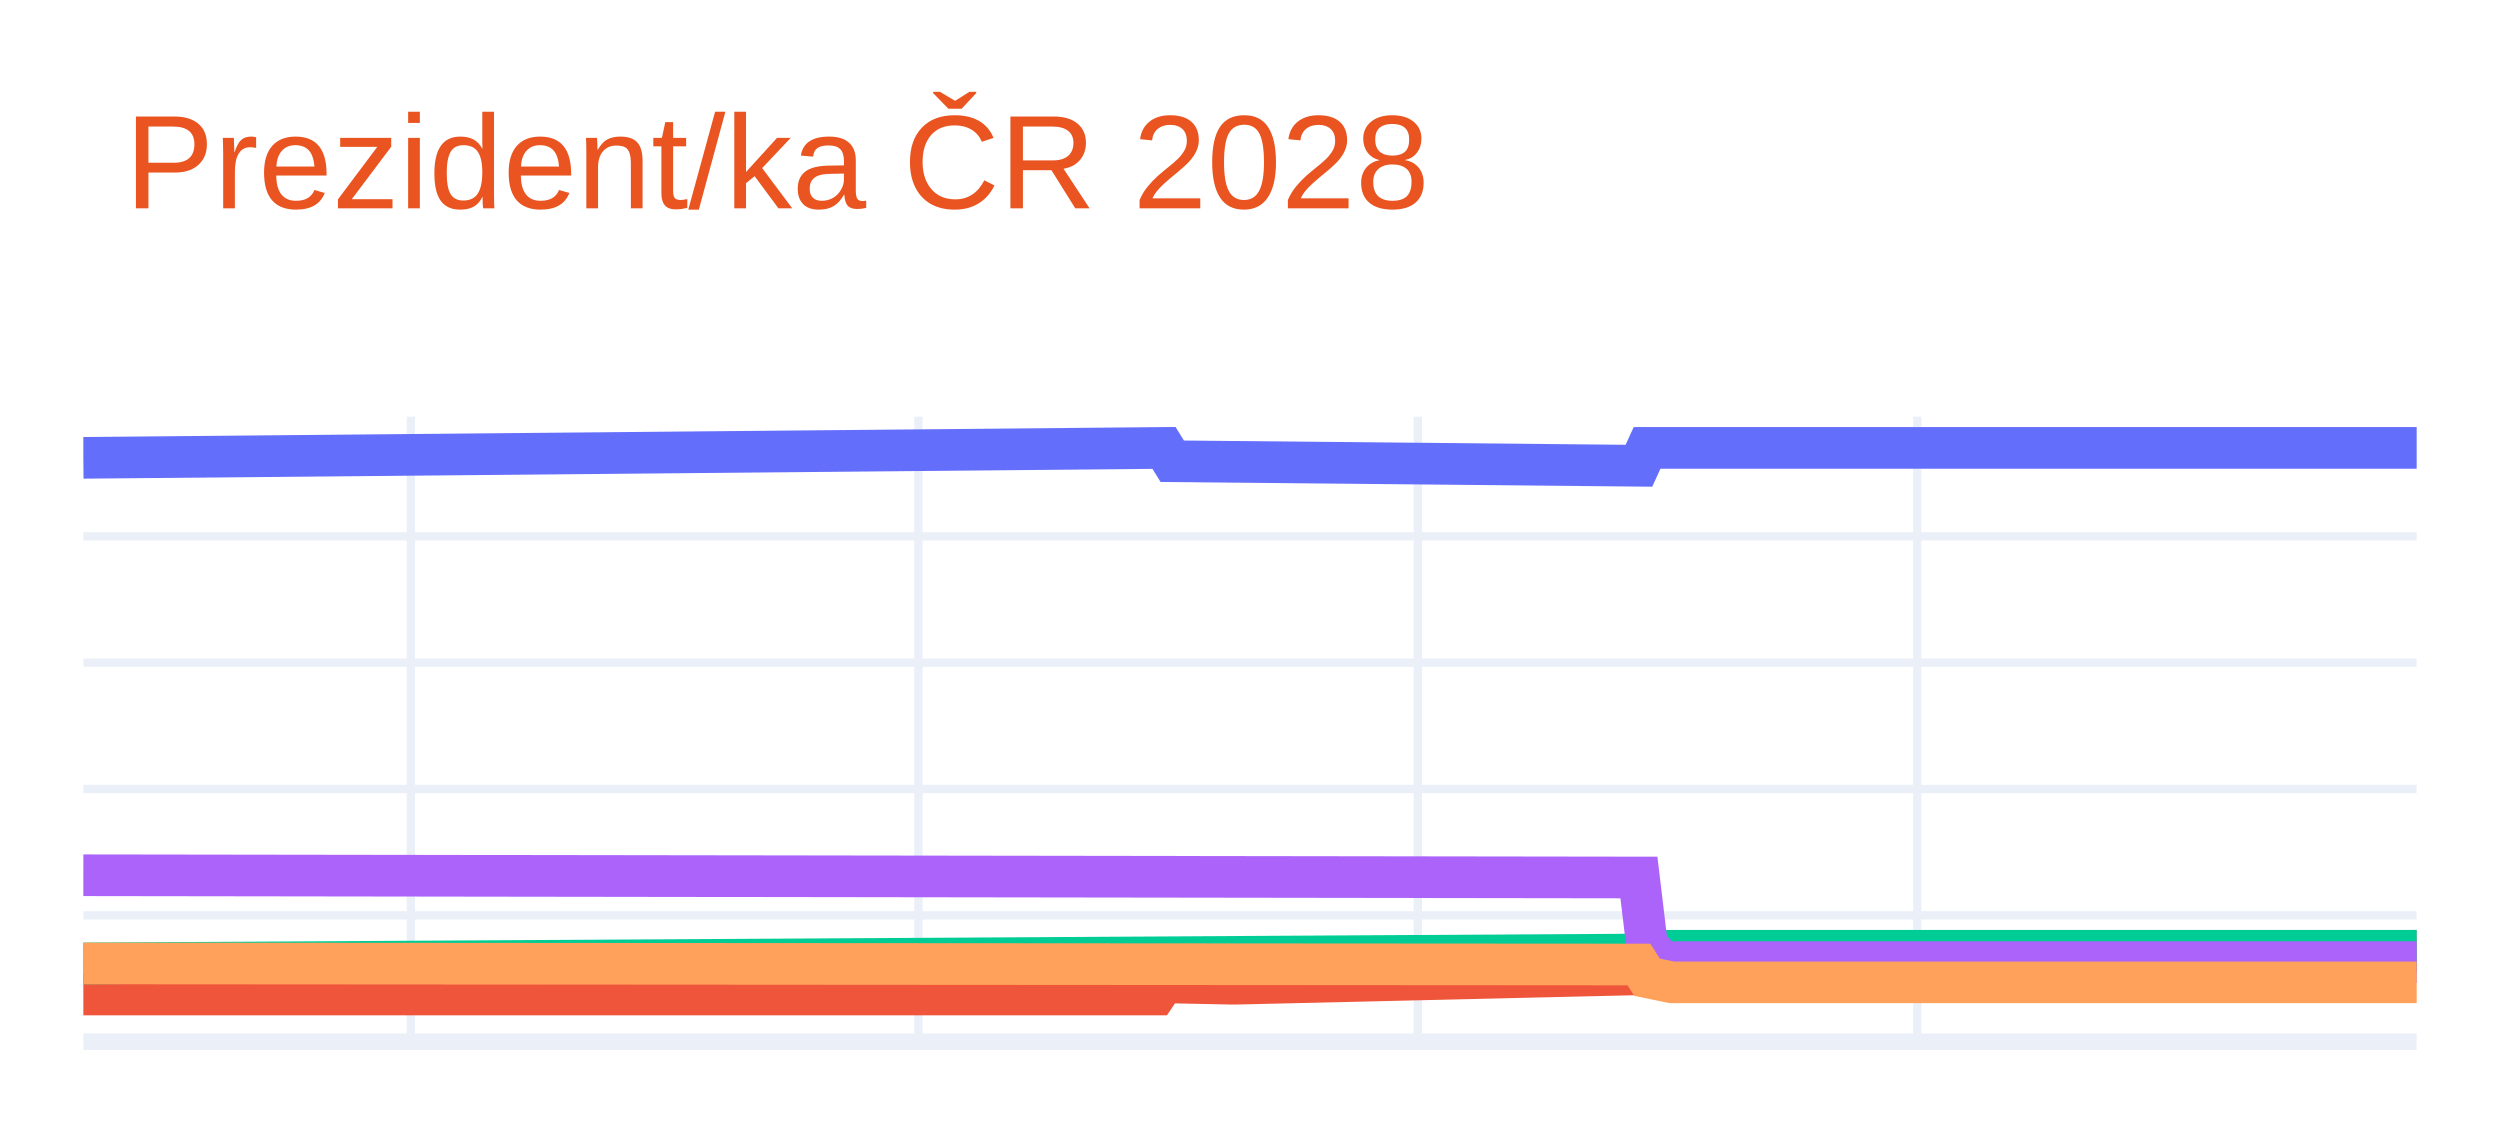
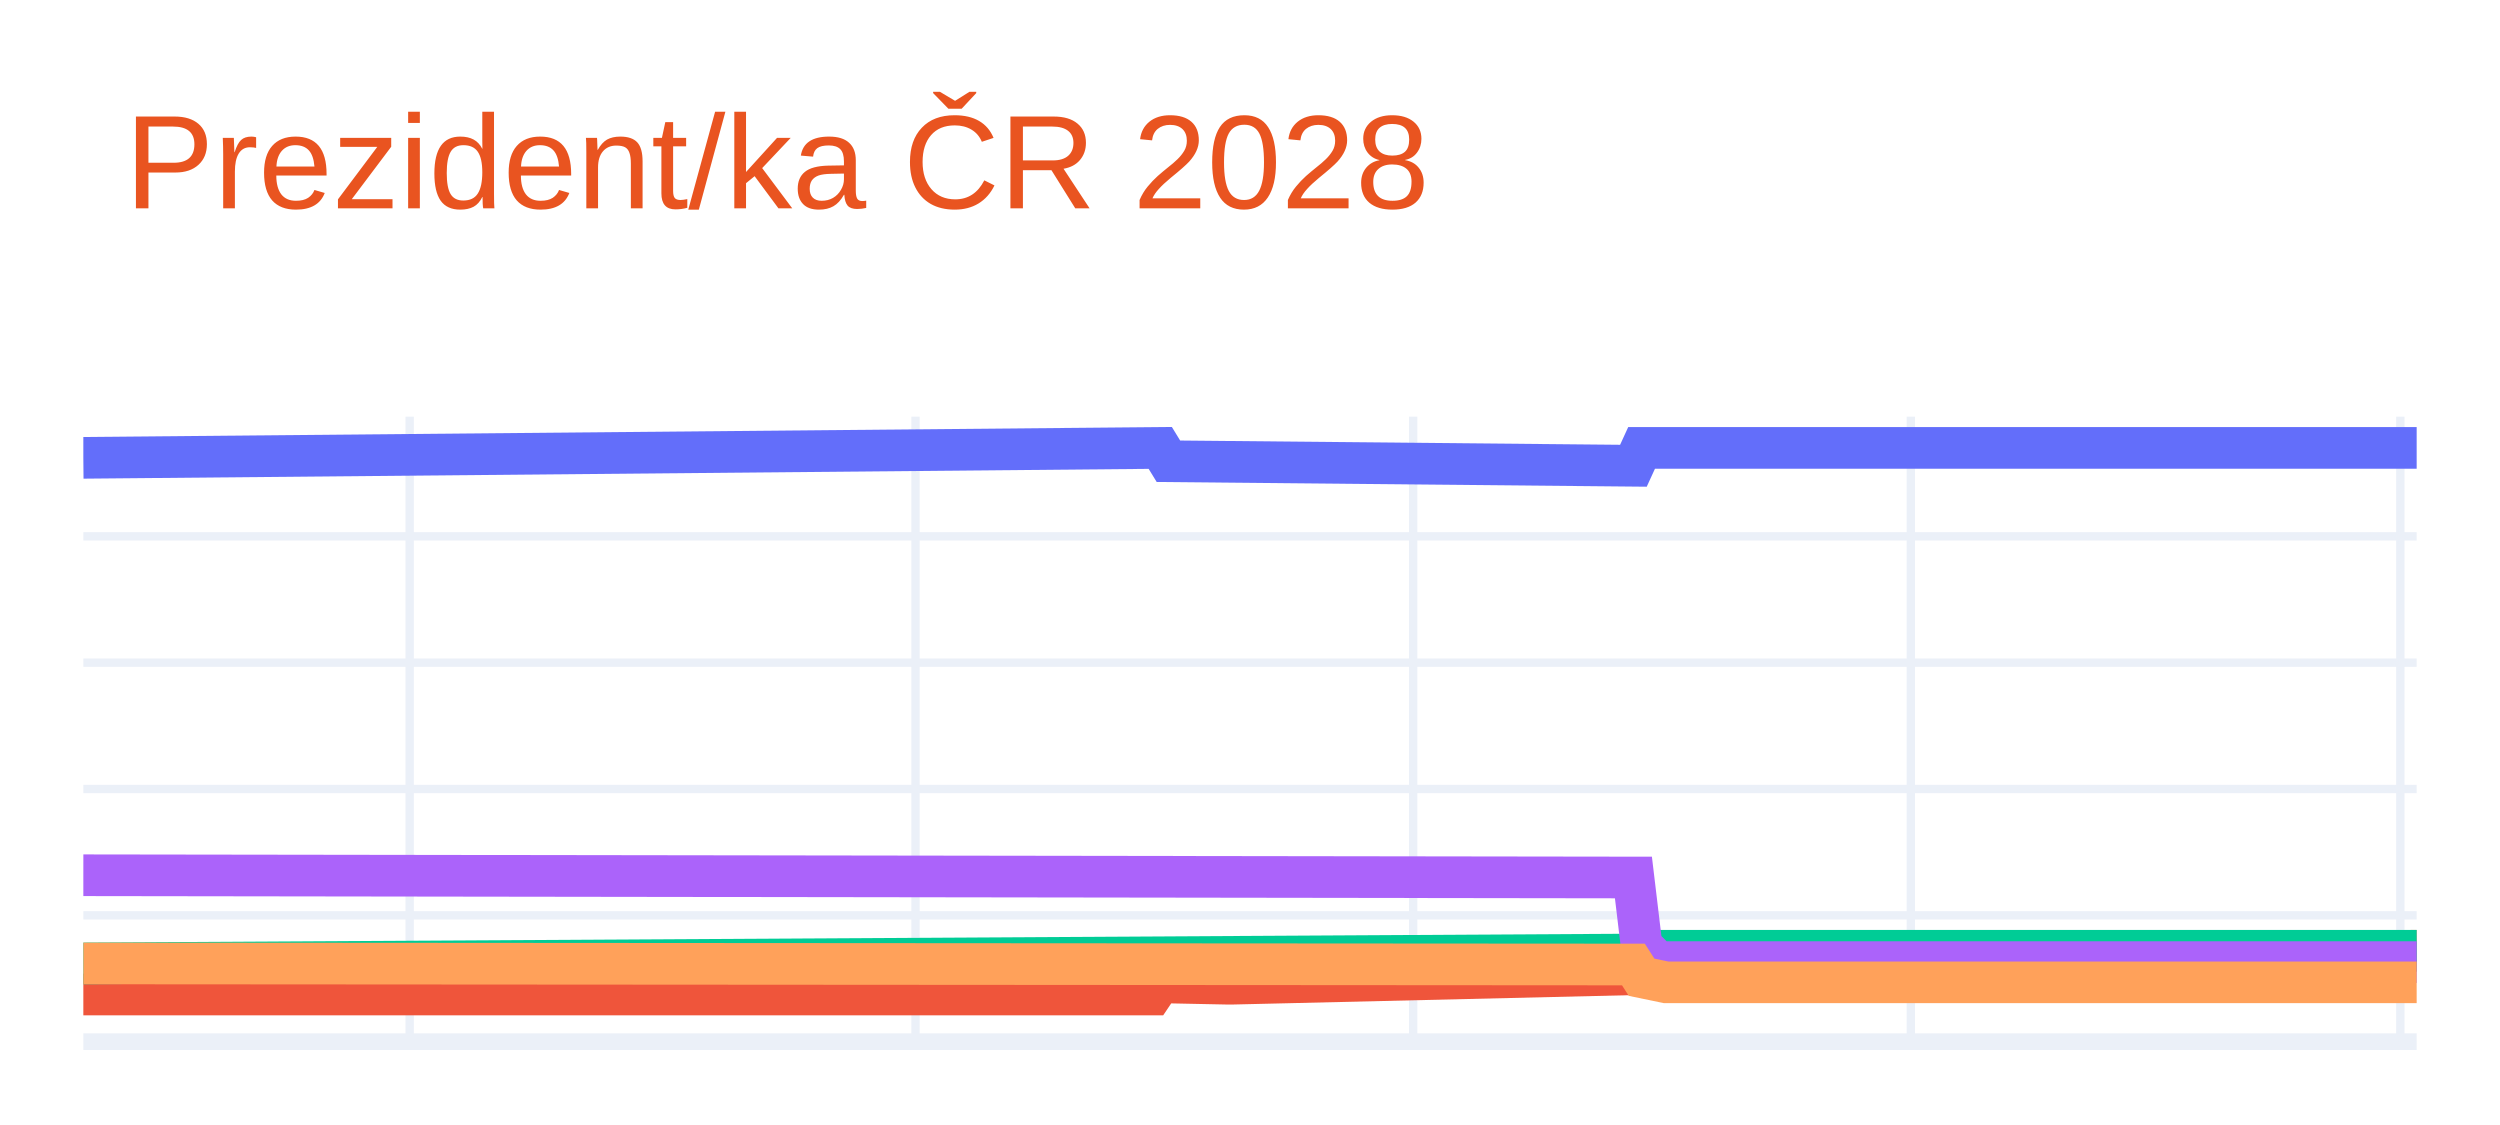
<svg xmlns="http://www.w3.org/2000/svg" class="main-svg" width="300" height="135" style="" viewBox="0 0 300 135">
  <rect x="0" y="0" width="300" height="135" style="fill: rgb(255, 255, 255); fill-opacity: 1;" />
-   <defs id="defs-b259eb">
+   <defs id="defs-95af78">
    <g class="clips">
-       <clipPath id="clipb259ebxyplot" class="plotclip">
+       <clipPath id="clip95af78xyplot" class="plotclip">
        <rect width="280" height="75" />
      </clipPath>
-       <clipPath class="axesclip" id="clipb259ebx">
+       <clipPath class="axesclip" id="clip95af78x">
        <rect x="10" y="0" width="280" height="135" />
      </clipPath>
-       <clipPath class="axesclip" id="clipb259eby">
+       <clipPath class="axesclip" id="clip95af78y">
        <rect x="0" y="50" width="300" height="75" />
      </clipPath>
-       <clipPath class="axesclip" id="clipb259ebxy">
+       <clipPath class="axesclip" id="clip95af78xy">
        <rect x="10" y="50" width="280" height="75" />
      </clipPath>
    </g>
    <g class="gradients" />
    <g class="patterns" />
  </defs>
  <g class="bglayer" />
  <g class="layer-below">
    <g class="imagelayer" />
    <g class="shapelayer" />
  </g>
  <g class="cartesianlayer">
    <g class="subplot xy">
      <g class="layer-subplot">
        <g class="shapelayer" />
        <g class="imagelayer" />
      </g>
      <g class="minor-gridlayer">
        <g class="x" />
        <g class="y" />
      </g>
      <g class="gridlayer">
        <g class="x">
-           <path class="xgrid crisp" transform="translate(49.3,0)" d="M0,50v75" style="stroke: rgb(235, 240, 248); stroke-opacity: 1; stroke-width: 1px;" />
-           <path class="xgrid crisp" transform="translate(110.21,0)" d="M0,50v75" style="stroke: rgb(235, 240, 248); stroke-opacity: 1; stroke-width: 1px;" />
-           <path class="xgrid crisp" transform="translate(170.14,0)" d="M0,50v75" style="stroke: rgb(235, 240, 248); stroke-opacity: 1; stroke-width: 1px;" />
-           <path class="xgrid crisp" transform="translate(230.07,0)" d="M0,50v75" style="stroke: rgb(235, 240, 248); stroke-opacity: 1; stroke-width: 1px;" />
+           <path class="xgrid crisp" transform="translate(49.16,0)" d="M0,50v75" style="stroke: rgb(235, 240, 248); stroke-opacity: 1; stroke-width: 1px;" />
+           <path class="xgrid crisp" transform="translate(109.86,0)" d="M0,50v75" style="stroke: rgb(235, 240, 248); stroke-opacity: 1; stroke-width: 1px;" />
+           <path class="xgrid crisp" transform="translate(169.58,0)" d="M0,50v75" style="stroke: rgb(235, 240, 248); stroke-opacity: 1; stroke-width: 1px;" />
+           <path class="xgrid crisp" transform="translate(229.3,0)" d="M0,50v75" style="stroke: rgb(235, 240, 248); stroke-opacity: 1; stroke-width: 1px;" />
+           <path class="xgrid crisp" transform="translate(288.04,0)" d="M0,50v75" style="stroke: rgb(235, 240, 248); stroke-opacity: 1; stroke-width: 1px;" />
        </g>
        <g class="y">
          <path class="ygrid crisp" transform="translate(0,109.84)" d="M10,0h280" style="stroke: rgb(235, 240, 248); stroke-opacity: 1; stroke-width: 1px;" />
          <path class="ygrid crisp" transform="translate(0,94.68)" d="M10,0h280" style="stroke: rgb(235, 240, 248); stroke-opacity: 1; stroke-width: 1px;" />
          <path class="ygrid crisp" transform="translate(0,79.52)" d="M10,0h280" style="stroke: rgb(235, 240, 248); stroke-opacity: 1; stroke-width: 1px;" />
          <path class="ygrid crisp" transform="translate(0,64.36)" d="M10,0h280" style="stroke: rgb(235, 240, 248); stroke-opacity: 1; stroke-width: 1px;" />
        </g>
      </g>
      <g class="zerolinelayer">
        <path class="yzl zl crisp" transform="translate(0,125)" d="M10,0h280" style="stroke: rgb(235, 240, 248); stroke-opacity: 1; stroke-width: 2px;" />
      </g>
      <path class="xlines-below" />
      <path class="ylines-below" />
      <g class="overlines-below" />
      <g class="xaxislayer-below" />
      <g class="yaxislayer-below" />
      <g class="overaxes-below" />
-       <g class="plot" transform="translate(10,50)" clip-path="url(#clipb259ebxyplot)">
+       <g class="plot" transform="translate(10,50)" clip-path="url(#clip95af78xyplot)">
        <g class="scatterlayer mlayer">
-           <g class="trace scatter trace0c9b26" style="stroke-miterlimit: 2; opacity: 1;">
+           <g class="trace scatter traceb83ab3" style="stroke-miterlimit: 2; opacity: 1;">
            <g class="fills" />
            <g class="errorbars" />
            <g class="lines">
-               <path class="js-line" d="M0,4.94L129.68,3.75L130.67,5.35L186.67,5.89L187.65,3.75L280,3.75" style="vector-effect: none; fill: none; stroke: rgb(99, 110, 250); stroke-opacity: 1; stroke-width: 5px; opacity: 1;" />
+               <path class="js-line" d="M0,4.94L129.23,3.75L130.21,5.35L186.01,5.89L186.99,3.75L280,3.75" style="vector-effect: none; fill: none; stroke: rgb(99, 110, 250); stroke-opacity: 1; stroke-width: 5px; opacity: 1;" />
            </g>
            <g class="points" />
            <g class="text" />
          </g>
-           <g class="trace scatter trace81b6f7" style="stroke-miterlimit: 2; opacity: 1;">
+           <g class="trace scatter trace91d53d" style="stroke-miterlimit: 2; opacity: 1;">
            <g class="fills" />
            <g class="errorbars" />
            <g class="lines">
-               <path class="js-line" d="M0,69.34L128.7,69.34L129.68,67.88L137.54,68.04L138.53,68.04L186.67,66.91L187.65,65.45L190.6,64.84L191.58,64.84L280,64.09" style="vector-effect: none; fill: none; stroke: rgb(239, 85, 59); stroke-opacity: 1; stroke-width: 5px; opacity: 1;" />
+               <path class="js-line" d="M0,69.34L128.25,69.34L129.23,67.88L137.06,68.04L138.04,68.04L186.01,66.91L186.99,65.45L189.93,64.84L190.91,64.84L280,64.09" style="vector-effect: none; fill: none; stroke: rgb(239, 85, 59); stroke-opacity: 1; stroke-width: 5px; opacity: 1;" />
            </g>
            <g class="points" />
            <g class="text" />
          </g>
-           <g class="trace scatter trace8c0c10" style="stroke-miterlimit: 2; opacity: 1;">
+           <g class="trace scatter trace2195f8" style="stroke-miterlimit: 2; opacity: 1;">
            <g class="fills" />
            <g class="errorbars" />
            <g class="lines">
-               <path class="js-line" d="M0,65.61L187.65,64.54L188.63,64.09L280,64.09" style="vector-effect: none; fill: none; stroke: rgb(0, 204, 150); stroke-opacity: 1; stroke-width: 5px; opacity: 1;" />
+               <path class="js-line" d="M0,65.61L186.99,64.54L187.97,64.09L280,64.09" style="vector-effect: none; fill: none; stroke: rgb(0, 204, 150); stroke-opacity: 1; stroke-width: 5px; opacity: 1;" />
            </g>
            <g class="points" />
            <g class="text" />
          </g>
-           <g class="trace scatter trace324162" style="stroke-miterlimit: 2; opacity: 1;">
+           <g class="trace scatter traced86f81" style="stroke-miterlimit: 2; opacity: 1;">
            <g class="fills" />
            <g class="errorbars" />
            <g class="lines">
-               <path class="js-line" d="M0,55.03L186.67,55.3L187.65,63.48L189.61,65.45L190.6,65.45L280,65.45" style="vector-effect: none; fill: none; stroke: rgb(171, 99, 250); stroke-opacity: 1; stroke-width: 5px; opacity: 1;" />
+               <path class="js-line" d="M0,55.03L186.01,55.3L186.99,63.48L188.95,65.45L189.93,65.45L280,65.45" style="vector-effect: none; fill: none; stroke: rgb(171, 99, 250); stroke-opacity: 1; stroke-width: 5px; opacity: 1;" />
            </g>
            <g class="points" />
            <g class="text" />
          </g>
-           <g class="trace scatter trace395fa6" style="stroke-miterlimit: 2; opacity: 1;">
+           <g class="trace scatter traceed2c4f" style="stroke-miterlimit: 2; opacity: 1;">
            <g class="fills" />
            <g class="errorbars" />
            <g class="lines">
-               <path class="js-line" d="M0,65.61L186.67,65.74L187.65,67.27L190.6,67.88L191.58,67.88L280,67.88" style="vector-effect: none; fill: none; stroke: rgb(255, 161, 90); stroke-opacity: 1; stroke-width: 5px; opacity: 1;" />
+               <path class="js-line" d="M0,65.61L186.01,65.74L186.99,67.27L189.93,67.88L190.91,67.88L280,67.88" style="vector-effect: none; fill: none; stroke: rgb(255, 161, 90); stroke-opacity: 1; stroke-width: 5px; opacity: 1;" />
            </g>
            <g class="points" />
            <g class="text" />
          </g>
        </g>
      </g>
      <g class="overplot" />
      <path class="xlines-above crisp" d="M0,0" style="fill: none;" />
      <path class="ylines-above crisp" d="M0,0" style="fill: none;" />
      <g class="overlines-above" />
      <g class="xaxislayer-above" />
      <g class="yaxislayer-above" />
      <g class="overaxes-above" />
    </g>
  </g>
  <g class="polarlayer" />
  <g class="smithlayer" />
  <g class="ternarylayer" />
  <g class="geolayer" />
  <g class="funnelarealayer" />
  <g class="pielayer" />
  <g class="iciclelayer" />
  <g class="treemaplayer" />
  <g class="sunburstlayer" />
  <g class="glimages" />
-   <defs id="topdefs-b259eb">
+   <defs id="topdefs-95af78">
    <g class="clips" />
  </defs>
  <g class="layer-above">
    <g class="imagelayer" />
    <g class="shapelayer" />
  </g>
  <g class="infolayer">
    <g class="g-gtitle">
      <text class="gtitle" x="15" y="25" text-anchor="start" dy="0em" style="font-family: Ubuntu, verdana, arial, sans-serif; font-size: 16px; fill: rgb(233, 84, 32); opacity: 1; font-weight: normal; white-space: pre;">Prezident/ka ČR 2028</text>
    </g>
    <g class="g-xtitle" />
    <g class="g-ytitle" />
  </g>
</svg>
